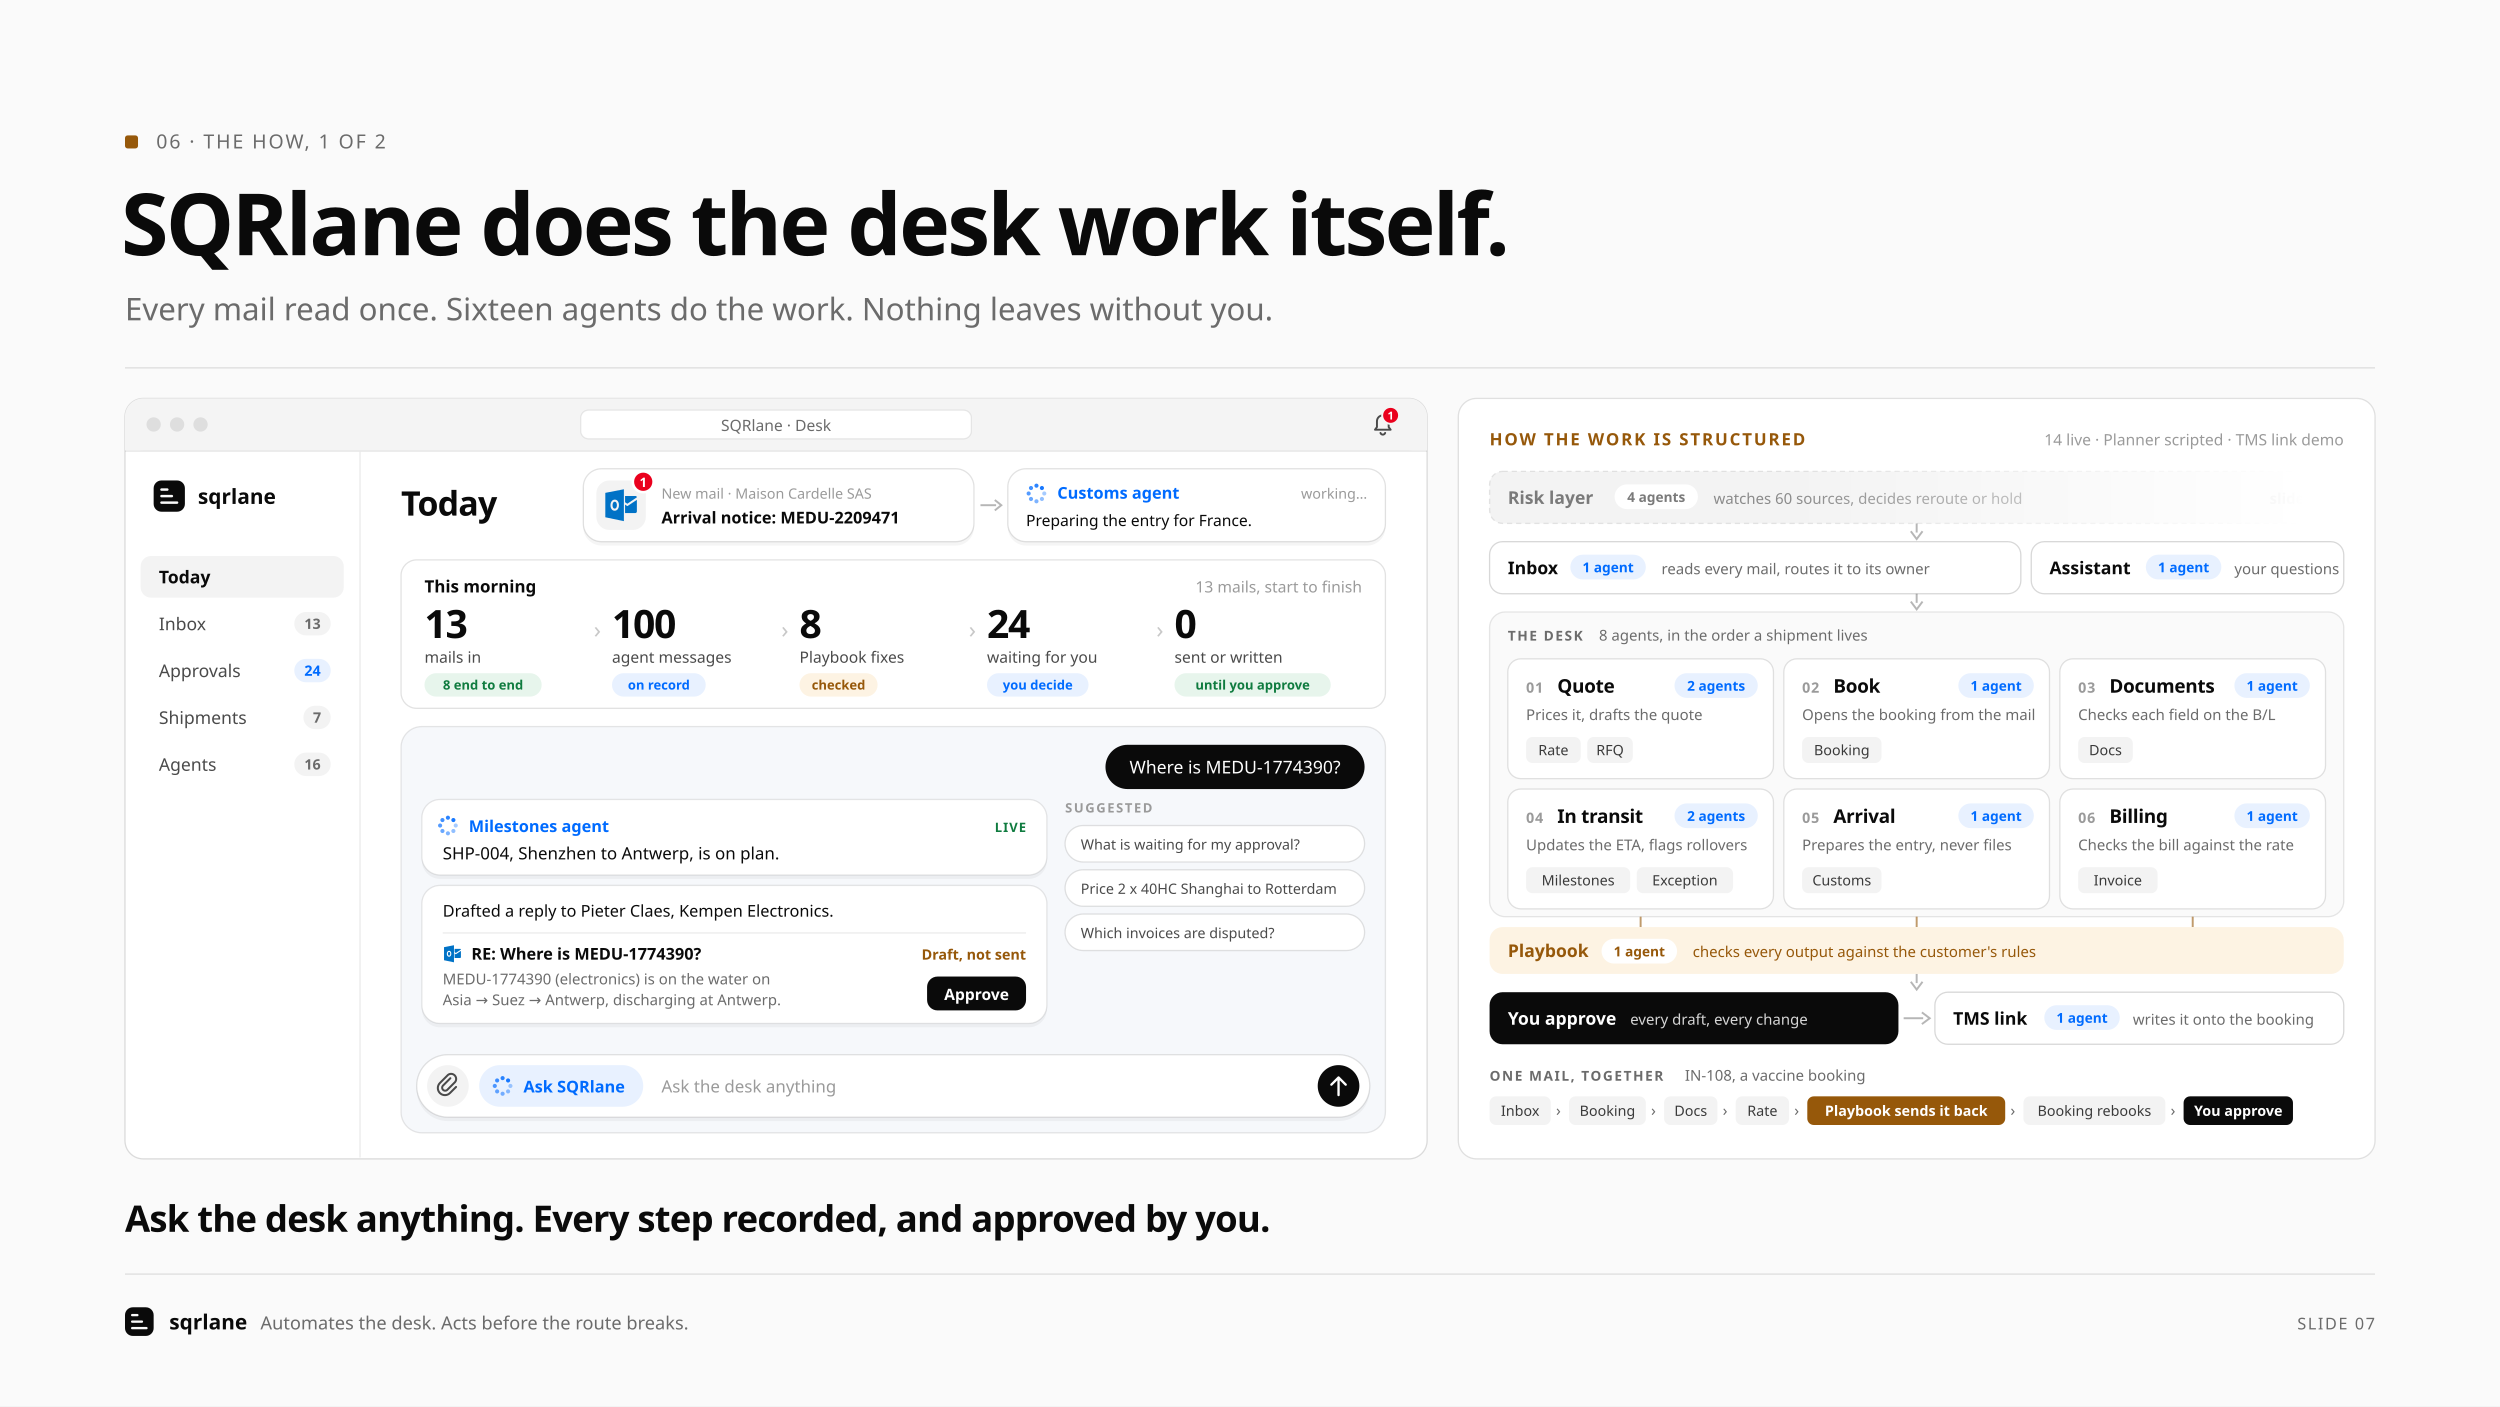
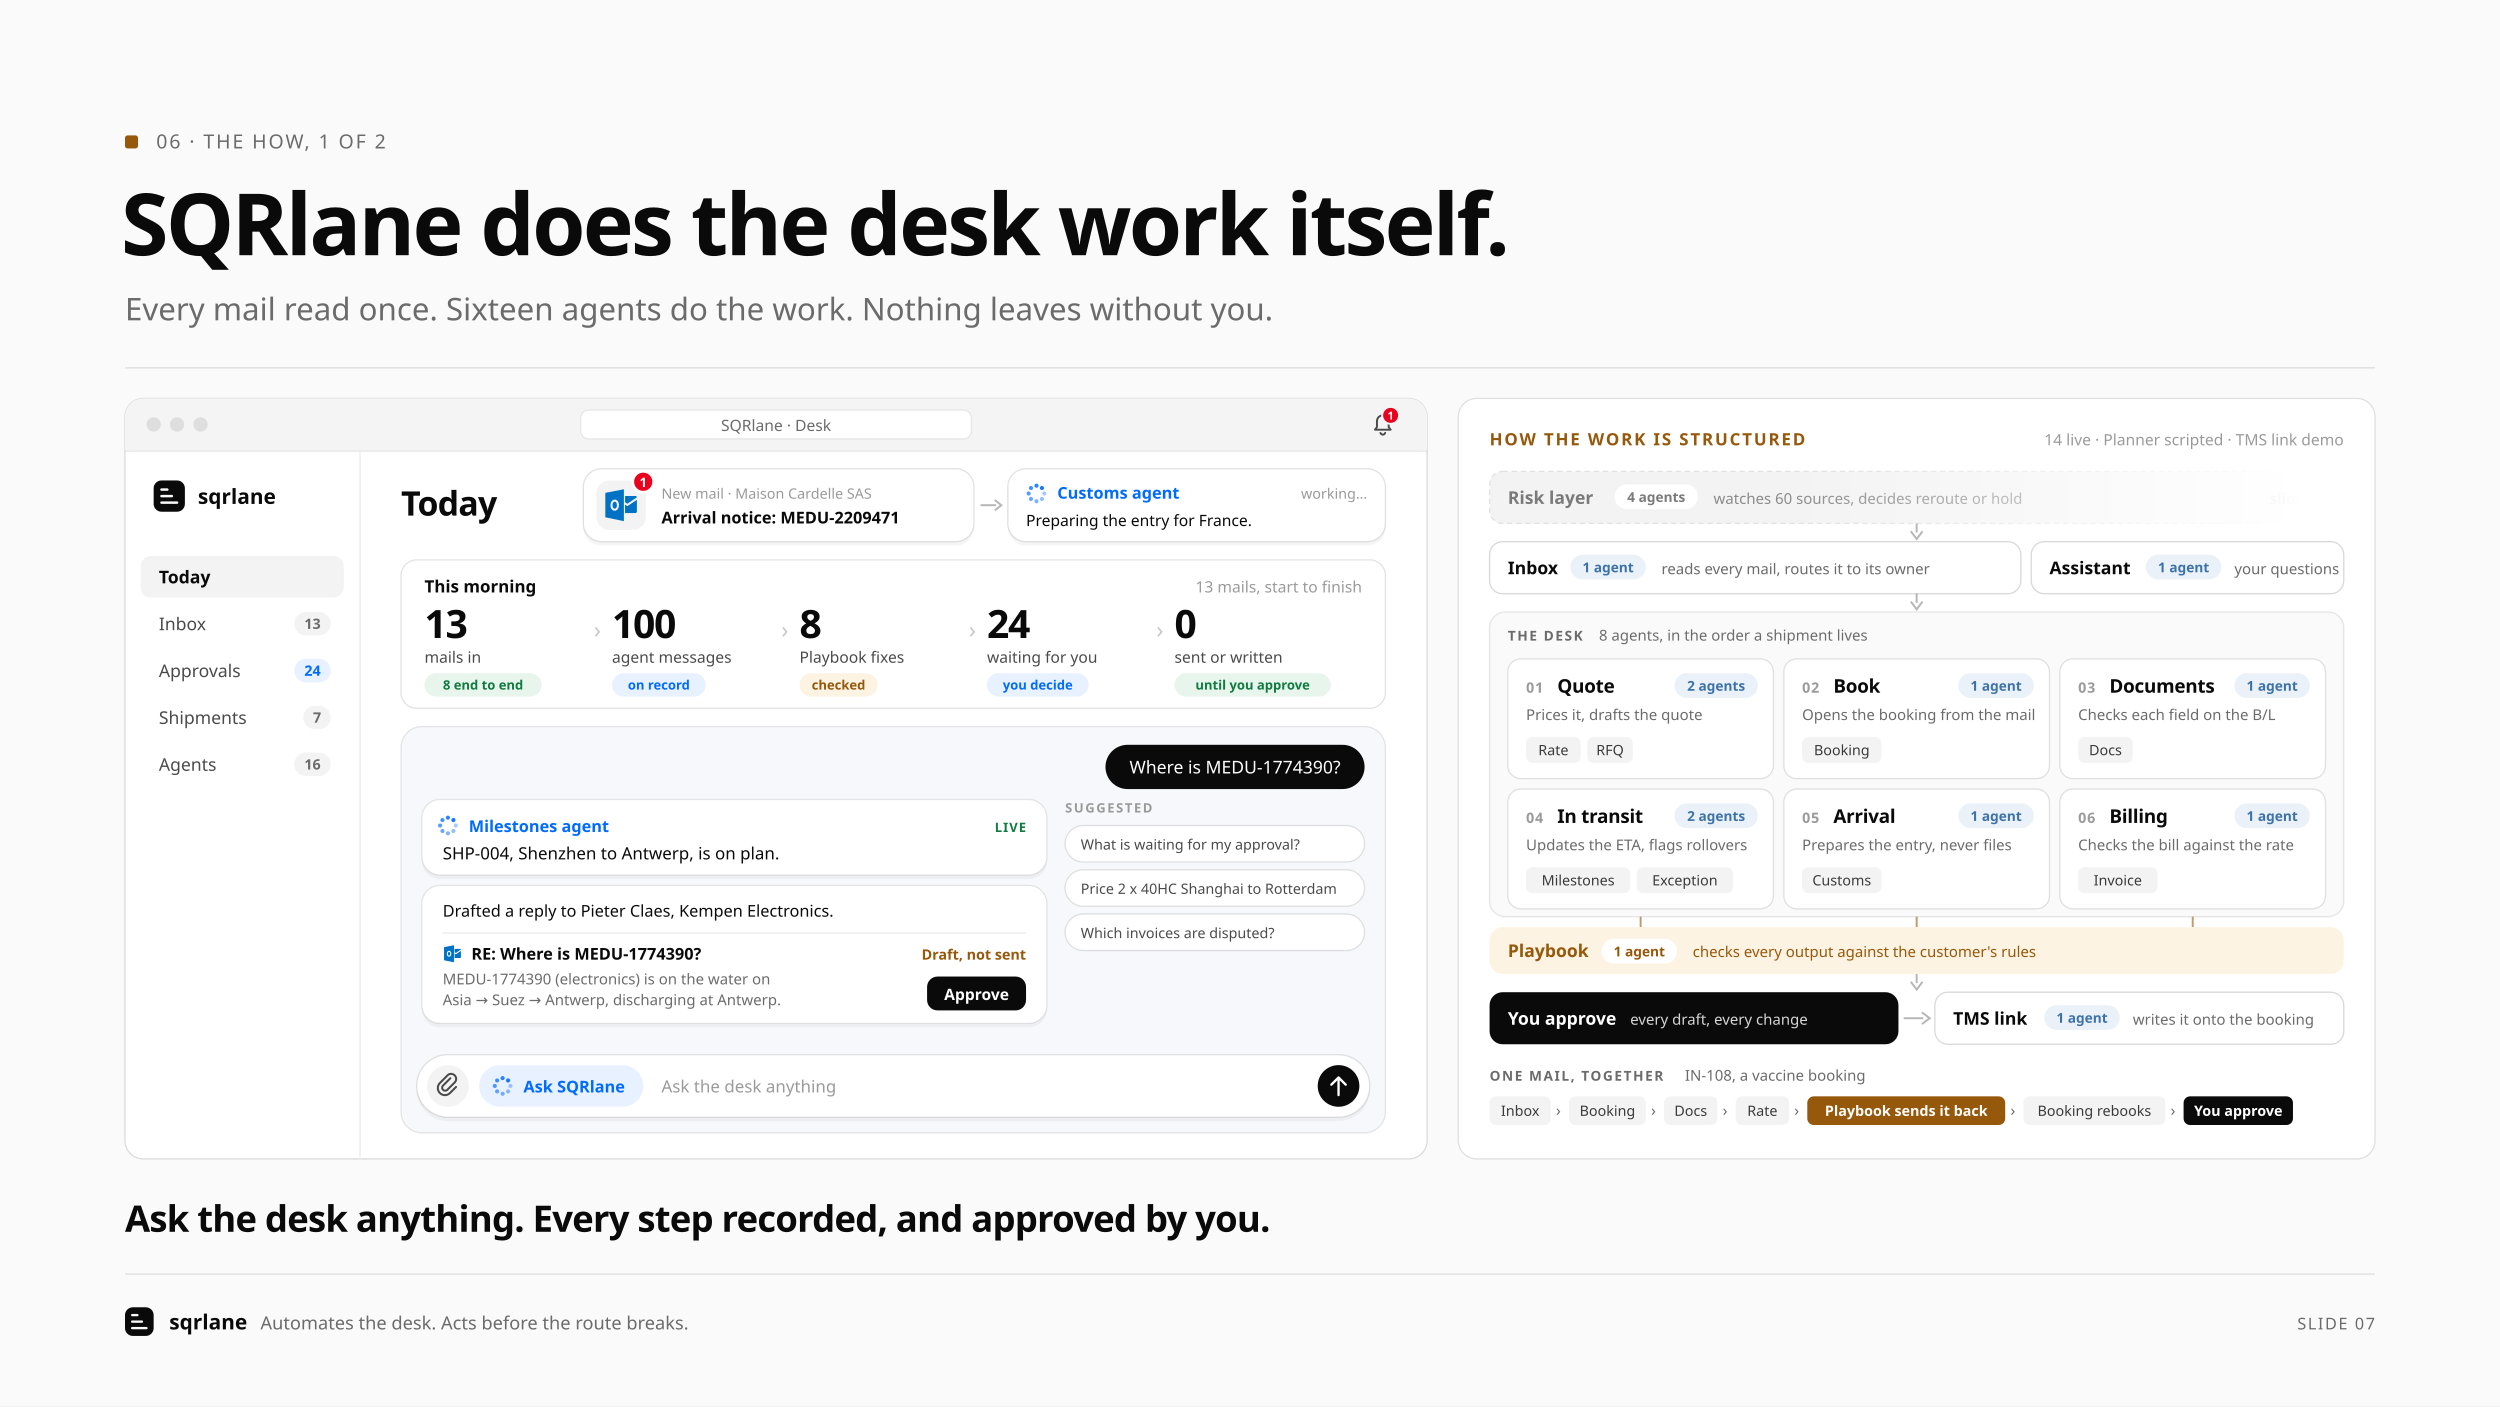
<svg xmlns="http://www.w3.org/2000/svg" width="1920" height="1080" viewBox="0 0 1920 1080">
  <rect id="background" x="0" y="0" width="1920" height="1080" fill="#FAFAFA" />
  <g id="header">
    <rect x="96" y="104" width="10" height="10" rx="2" fill="#96580A" />
    <text x="120" y="114" font-family="Geist" font-size="15" font-weight="500" fill="#6B6B6B" letter-spacing="1.44">06 · THE HOW, 1 OF 2</text>
    <text x="93" y="196" font-family="Geist" font-size="66" font-weight="600" fill="#0A0A0A" letter-spacing="-2">SQRlane does the desk work itself.</text>
    <text x="96" y="246" font-family="Geist" font-size="24" font-weight="400" fill="#6B6B6B">Every mail read once. Sixteen agents do the work. Nothing leaves without you.</text>
    <rect x="96" y="282" width="1728" height="1" fill="#0A0A0A" fill-opacity="0.12" />
  </g>
  <g id="dashboard">
    <rect x="96" y="306" width="1000" height="584" rx="14" fill="#FFFFFF" stroke="#0A0A0A" stroke-opacity="0.14" />
    <g id="window-bar">
      <rect x="96" y="306" width="1000" height="40" rx="14" fill="#F4F4F4" />
      <rect x="96" y="332" width="1000" height="14" fill="#F4F4F4" />
      <rect x="96" y="346" width="1000" height="1" fill="#0A0A0A" fill-opacity="0.09" />
      <circle cx="118" cy="326" r="5.5" fill="#DEDEDE" />
      <circle cx="136" cy="326" r="5.5" fill="#DEDEDE" />
      <circle cx="154" cy="326" r="5.5" fill="#DEDEDE" />
      <rect x="446.0" y="315" width="300" height="22" rx="6" fill="#FFFFFF" stroke="#0A0A0A" stroke-opacity="0.08" />
      <text x="596.0" y="331" font-family="Geist" font-size="12" font-weight="500" fill="#6B6B6B" text-anchor="middle">SQRlane · Desk</text>
    </g>
    <g id="sidebar">
      <rect x="276" y="347" width="1" height="542" fill="#0A0A0A" fill-opacity="0.08" />
      <rect x="118" y="369" width="24" height="24" rx="6" fill="#0A0A0A" />
      <path d="M124 386h12 M124 381h8 M124 376h4.5" stroke="#FAFAFA" stroke-width="1.9" stroke-linecap="round" fill="none" />
      <text x="152" y="387" font-family="Geist" font-size="16" font-weight="600" fill="#0A0A0A">sqrlane</text>
      <rect x="108" y="427" width="156" height="32" rx="8" fill="#F3F3F3" />
      <text x="122" y="448" font-family="Geist" font-size="13.5" font-weight="600" fill="#0A0A0A">Today</text>
      <text x="122" y="484" font-family="Geist" font-size="13.5" font-weight="500" fill="#4A4A4A">Inbox</text>
      <rect x="226" y="470" width="28" height="18" rx="9" fill="#F3F3F3" />
      <text x="240.0" y="483" font-family="Geist" font-size="11" font-weight="600" fill="#6B6B6B" text-anchor="middle">13</text>
      <text x="122" y="520" font-family="Geist" font-size="13.5" font-weight="500" fill="#4A4A4A">Approvals</text>
      <rect x="226" y="506" width="28" height="18" rx="9" fill="#E8F1FF" />
      <text x="240.0" y="519" font-family="Geist" font-size="11" font-weight="600" fill="#006BFF" text-anchor="middle">24</text>
      <text x="122" y="556" font-family="Geist" font-size="13.5" font-weight="500" fill="#4A4A4A">Shipments</text>
      <rect x="233" y="542" width="21" height="18" rx="9" fill="#F3F3F3" />
      <text x="243.5" y="555" font-family="Geist" font-size="11" font-weight="600" fill="#6B6B6B" text-anchor="middle">7</text>
      <text x="122" y="592" font-family="Geist" font-size="13.5" font-weight="500" fill="#4A4A4A">Agents</text>
      <rect x="226" y="578" width="28" height="18" rx="9" fill="#F3F3F3" />
      <text x="240.0" y="591" font-family="Geist" font-size="11" font-weight="600" fill="#6B6B6B" text-anchor="middle">16</text>
    </g>
    <g id="notifications">
      <path d="M1056 330 h12 l-1.5 -2 v-4.5 a4.5 4.5 0 0 0 -9 0 v4.5 z M1060.2 332.5 a1.9 1.9 0 0 0 3.6 0" stroke="#4A4A4A" stroke-width="1.5" fill="none" stroke-linejoin="round" stroke-linecap="round" />
      <circle cx="1068" cy="319" r="6.5" fill="#EA001D" stroke="#F4F4F4" stroke-width="1.5" />
      <text x="1068" y="322.2" font-family="Geist" font-size="8.5" font-weight="700" fill="#FFFFFF" text-anchor="middle">1</text>
    </g>
    <g id="page-header">
      <text x="308" y="396" font-family="Geist" font-size="26" font-weight="600" fill="#0A0A0A" letter-spacing="-0.6">Today</text>
    </g>
    <g id="popup-mail">
      <rect x="448" y="363" width="300" height="56" rx="14" fill="#0A0A0A" fill-opacity="0.04" />
      <rect x="448" y="360" width="300" height="56" rx="14" fill="#FFFFFF" stroke="#0A0A0A" stroke-opacity="0.12" />
      <rect x="458" y="369" width="38" height="38" rx="10" fill="#F3F3F3" />
      <g id="mark-outlook" transform="translate(463.0 374.0) scale(0.875)">
        <path fill="#0072c6" d="M19.484 7.937v5.477l1.916 1.205a.5.5 0 0 0 .21 0l8.238-5.554a1.174 1.174 0 0 0-.959-1.128Z" />
        <path fill="#0072c6" d="m19.484 15.457l1.747 1.2a.52.52 0 0 0 .543 0c-.3.181 8.073-5.378 8.073-5.378v10.066a1.408 1.408 0 0 1-1.49 1.555h-8.874zm-9.044-2.525a1.61 1.61 0 0 0-1.42.838a4.13 4.13 0 0 0-.526 2.218A4.05 4.05 0 0 0 9.02 18.2a1.6 1.6 0 0 0 2.771.022a4 4 0 0 0 .515-2.2a4.37 4.37 0 0 0-.5-2.281a1.54 1.54 0 0 0-1.366-.809" />
        <path fill="#0072c6" d="M2.153 5.155v21.427L18.453 30V2Zm10.908 14.336a3.23 3.23 0 0 1-2.7 1.361a3.19 3.19 0 0 1-2.64-1.318A5.46 5.46 0 0 1 6.706 16.1a5.87 5.87 0 0 1 1.036-3.616a3.27 3.27 0 0 1 2.744-1.384a3.12 3.12 0 0 1 2.61 1.321a5.64 5.64 0 0 1 1 3.484a5.76 5.76 0 0 1-1.035 3.586" />
      </g>
      <circle cx="494" cy="370" r="8" fill="#EA001D" stroke="#FFFFFF" stroke-width="2" />
      <text x="494" y="374" font-family="Geist" font-size="10" font-weight="700" fill="#FFFFFF" text-anchor="middle">1</text>
      <text x="508" y="383" font-family="Geist" font-size="11" font-weight="500" fill="#9A9A9A">New mail · Maison Cardelle SAS</text>
      <text x="508" y="402" font-family="Geist" font-size="12.5" font-weight="600" fill="#0A0A0A">Arrival notice: MEDU-2209471</text>
    </g>
    <path d="M753 388.0 L765 388.0" stroke="#0A0A0A" stroke-opacity="0.3" stroke-width="1.5" fill="none" />
    <path d="M764 384.0 L769 388.0 L764 392.0" stroke="#0A0A0A" stroke-opacity="0.3" stroke-width="1.5" fill="none" />
    <g id="popup-agent">
      <rect x="774" y="363" width="290" height="56" rx="14" fill="#0A0A0A" fill-opacity="0.04" />
      <rect x="774" y="360" width="290" height="56" rx="14" fill="#FFFFFF" stroke="#0A0A0A" stroke-opacity="0.12" />
      <circle cx="802.0" cy="379.0" r="1.6" fill="#006BFF" fill-opacity="0.35" />
      <circle cx="800.2" cy="383.2" r="1.6" fill="#006BFF" fill-opacity="0.43" />
      <circle cx="796.0" cy="385.0" r="1.6" fill="#006BFF" fill-opacity="0.51" />
      <circle cx="791.8" cy="383.2" r="1.6" fill="#006BFF" fill-opacity="0.59" />
      <circle cx="790.0" cy="379.0" r="1.6" fill="#006BFF" fill-opacity="0.67" />
      <circle cx="791.8" cy="374.8" r="1.6" fill="#006BFF" fill-opacity="0.75" />
      <circle cx="796.0" cy="373.0" r="1.6" fill="#006BFF" fill-opacity="0.83" />
      <circle cx="800.2" cy="374.8" r="1.6" fill="#006BFF" fill-opacity="0.91" />
      <text x="812" y="383" font-family="Geist" font-size="12.5" font-weight="600" fill="#006BFF">Customs agent</text>
      <text x="1050" y="383" font-family="Geist" font-size="11" font-weight="500" fill="#9A9A9A" text-anchor="end">working…</text>
      <text x="788" y="404" font-family="Geist" font-size="12" font-weight="400" fill="#0A0A0A">Preparing the entry for France.</text>
    </g>
    <g id="the-morning">
      <rect x="308" y="430" width="756" height="114" rx="12" fill="#FFFFFF" stroke="#0A0A0A" stroke-opacity="0.12" />
      <text x="326" y="455" font-family="Geist" font-size="13" font-weight="600" fill="#0A0A0A">This morning</text>
      <text x="1046" y="455" font-family="Geist" font-size="12" font-weight="400" fill="#9A9A9A" text-anchor="end">13 mails, start to finish</text>
      <text x="326.0" y="490" font-family="Geist" font-size="30" font-weight="600" fill="#0A0A0A" letter-spacing="-1">13</text>
      <text x="326.0" y="509" font-family="Geist" font-size="12" font-weight="500" fill="#4A4A4A">mails in</text>
      <rect x="326.0" y="517" width="90" height="18" rx="9.0" fill="#E7F5EC" />
      <text x="371.0" y="529.6" font-family="Geist" font-size="10" font-weight="600" fill="#0F7B3F" text-anchor="middle">8 end to end</text>
      <text x="456.0" y="490" font-family="Geist" font-size="18" font-weight="400" fill="#C8C8C8">›</text>
      <text x="470.0" y="490" font-family="Geist" font-size="30" font-weight="600" fill="#0A0A0A" letter-spacing="-1">100</text>
      <text x="470.0" y="509" font-family="Geist" font-size="12" font-weight="500" fill="#4A4A4A">agent messages</text>
      <rect x="470.0" y="517" width="72" height="18" rx="9.0" fill="#E8F1FF" />
      <text x="506.0" y="529.6" font-family="Geist" font-size="10" font-weight="600" fill="#006BFF" text-anchor="middle">on record</text>
      <text x="600.0" y="490" font-family="Geist" font-size="18" font-weight="400" fill="#C8C8C8">›</text>
      <text x="614.0" y="490" font-family="Geist" font-size="30" font-weight="600" fill="#0A0A0A" letter-spacing="-1">8</text>
      <text x="614.0" y="509" font-family="Geist" font-size="12" font-weight="500" fill="#4A4A4A">Playbook fixes</text>
      <rect x="614.0" y="517" width="60" height="18" rx="9.0" fill="#FDF3E3" />
      <text x="644.0" y="529.6" font-family="Geist" font-size="10" font-weight="600" fill="#96580A" text-anchor="middle">checked</text>
      <text x="744.0" y="490" font-family="Geist" font-size="18" font-weight="400" fill="#C8C8C8">›</text>
      <text x="758.0" y="490" font-family="Geist" font-size="30" font-weight="600" fill="#0A0A0A" letter-spacing="-1">24</text>
      <text x="758.0" y="509" font-family="Geist" font-size="12" font-weight="500" fill="#4A4A4A">waiting for you</text>
      <rect x="758.0" y="517" width="78" height="18" rx="9.0" fill="#E8F1FF" />
      <text x="797.0" y="529.6" font-family="Geist" font-size="10" font-weight="600" fill="#006BFF" text-anchor="middle">you decide</text>
      <text x="888.0" y="490" font-family="Geist" font-size="18" font-weight="400" fill="#C8C8C8">›</text>
      <text x="902.0" y="490" font-family="Geist" font-size="30" font-weight="600" fill="#0A0A0A" letter-spacing="-1">0</text>
      <text x="902.0" y="509" font-family="Geist" font-size="12" font-weight="500" fill="#4A4A4A">sent or written</text>
      <rect x="902.0" y="517" width="120" height="18" rx="9.0" fill="#E7F5EC" />
      <text x="962.0" y="529.6" font-family="Geist" font-size="10" font-weight="600" fill="#0F7B3F" text-anchor="middle">until you approve</text>
    </g>
    <g id="chat-window">
      <rect x="308" y="558" width="756" height="312" rx="16" fill="#F6F8FB" stroke="#0A0A0A" stroke-opacity="0.10" />
      <rect x="849" y="572" width="199" height="34" rx="17" fill="#0A0A0A" />
      <text x="948.5" y="594" font-family="Geist" font-size="13.5" font-weight="500" fill="#FFFFFF" text-anchor="middle">Where is MEDU-1774390?</text>
      <rect x="324" y="617" width="480" height="58" rx="14" fill="#0A0A0A" fill-opacity="0.04" />
      <rect x="324" y="614" width="480" height="58" rx="14" fill="#FFFFFF" stroke="#0A0A0A" stroke-opacity="0.1" />
      <circle cx="350.0" cy="634.0" r="1.6" fill="#006BFF" fill-opacity="0.35" />
      <circle cx="348.2" cy="638.2" r="1.6" fill="#006BFF" fill-opacity="0.43" />
      <circle cx="344.0" cy="640.0" r="1.6" fill="#006BFF" fill-opacity="0.51" />
      <circle cx="339.8" cy="638.2" r="1.6" fill="#006BFF" fill-opacity="0.59" />
      <circle cx="338.0" cy="634.0" r="1.6" fill="#006BFF" fill-opacity="0.67" />
      <circle cx="339.8" cy="629.8" r="1.6" fill="#006BFF" fill-opacity="0.75" />
      <circle cx="344.0" cy="628.0" r="1.6" fill="#006BFF" fill-opacity="0.83" />
      <circle cx="348.2" cy="629.8" r="1.6" fill="#006BFF" fill-opacity="0.91" />
      <text x="360" y="639" font-family="Geist" font-size="12.5" font-weight="600" fill="#006BFF">Milestones agent</text>
      <text x="788" y="639" font-family="Geist" font-size="10" font-weight="700" fill="#0F7B3F" text-anchor="end" letter-spacing="0.8">LIVE</text>
      <text x="340" y="660" font-family="Geist" font-size="13" font-weight="400" fill="#0A0A0A">SHP-004, Shenzhen to Antwerp, is on plan.</text>
      <rect x="324" y="683" width="480" height="106" rx="14" fill="#0A0A0A" fill-opacity="0.04" />
      <rect x="324" y="680" width="480" height="106" rx="14" fill="#FFFFFF" stroke="#0A0A0A" stroke-opacity="0.1" />
      <text x="340" y="704" font-family="Geist" font-size="12.5" font-weight="500" fill="#0A0A0A">Drafted a reply to Pieter Claes, Kempen Electronics.</text>
      <rect x="340" y="716" width="448" height="1" fill="#0A0A0A" fill-opacity="0.08" />
      <g id="mark-outlook" transform="translate(340.0 725.0) scale(0.4688)">
        <path fill="#0072c6" d="M19.484 7.937v5.477l1.916 1.205a.5.5 0 0 0 .21 0l8.238-5.554a1.174 1.174 0 0 0-.959-1.128Z" />
        <path fill="#0072c6" d="m19.484 15.457l1.747 1.2a.52.52 0 0 0 .543 0c-.3.181 8.073-5.378 8.073-5.378v10.066a1.408 1.408 0 0 1-1.49 1.555h-8.874zm-9.044-2.525a1.61 1.61 0 0 0-1.42.838a4.13 4.13 0 0 0-.526 2.218A4.05 4.05 0 0 0 9.02 18.2a1.6 1.6 0 0 0 2.771.022a4 4 0 0 0 .515-2.2a4.37 4.37 0 0 0-.5-2.281a1.54 1.54 0 0 0-1.366-.809" />
        <path fill="#0072c6" d="M2.153 5.155v21.427L18.453 30V2Zm10.908 14.336a3.23 3.23 0 0 1-2.7 1.361a3.19 3.19 0 0 1-2.64-1.318A5.46 5.46 0 0 1 6.706 16.1a5.87 5.87 0 0 1 1.036-3.616a3.27 3.27 0 0 1 2.744-1.384a3.12 3.12 0 0 1 2.61 1.321a5.64 5.64 0 0 1 1 3.484a5.76 5.76 0 0 1-1.035 3.586" />
      </g>
      <text x="362" y="737" font-family="Geist" font-size="12.5" font-weight="600" fill="#0A0A0A">RE: Where is MEDU-1774390?</text>
      <text x="340" y="756" font-family="Geist" font-size="11.5" font-weight="400" fill="#6B6B6B">MEDU-1774390 (electronics) is on the water on</text>
      <text x="340" y="772" font-family="Geist" font-size="11.5" font-weight="400" fill="#6B6B6B">Asia → Suez → Antwerp, discharging at Antwerp.</text>
      <text x="788" y="737" font-family="Geist" font-size="11" font-weight="600" fill="#96580A" text-anchor="end">Draft, not sent</text>
      <rect x="712" y="750" width="76" height="26" rx="8" fill="#0A0A0A" />
      <text x="750" y="768" font-family="Geist" font-size="12" font-weight="600" fill="#FFFFFF" text-anchor="middle">Approve</text>
      <text x="818" y="624" font-family="Geist" font-size="10" font-weight="700" fill="#9A9A9A" letter-spacing="1.2">SUGGESTED</text>
      <rect x="818" y="634" width="230" height="28" rx="14" fill="#FFFFFF" stroke="#0A0A0A" stroke-opacity="0.12" />
      <text x="830" y="652.5" font-family="Geist" font-size="11" font-weight="500" fill="#4A4A4A">What is waiting for my approval?</text>
      <rect x="818" y="668" width="230" height="28" rx="14" fill="#FFFFFF" stroke="#0A0A0A" stroke-opacity="0.12" />
      <text x="830" y="686.5" font-family="Geist" font-size="11" font-weight="500" fill="#4A4A4A">Price 2 x 40HC Shanghai to Rotterdam</text>
      <rect x="818" y="702" width="230" height="28" rx="14" fill="#FFFFFF" stroke="#0A0A0A" stroke-opacity="0.12" />
      <text x="830" y="720.5" font-family="Geist" font-size="11" font-weight="500" fill="#4A4A4A">Which invoices are disputed?</text>
      <rect x="320" y="813" width="732" height="48" rx="24" fill="#0A0A0A" fill-opacity="0.04" />
      <rect x="320" y="810" width="732" height="48" rx="24" fill="#FFFFFF" stroke="#0A0A0A" stroke-opacity="0.12" />
      <rect x="328" y="818" width="32" height="32" rx="16" fill="#F3F3F3" />
      <path d="M349 829 l-7.5 7.5 a3 3 0 0 0 4.2 4.2 l8 -8 a5 5 0 0 0 -7 -7 l-8 8 a7 7 0 0 0 9.9 9.9 l6 -6" transform="translate(-2 -2) scale(0.78) translate(97.0 235.2)" stroke="#4A4A4A" stroke-width="2" fill="none" stroke-linecap="round" />
      <rect x="368" y="818" width="126" height="32" rx="16" fill="#E8F1FF" />
      <circle cx="392.0" cy="834.0" r="1.6" fill="#006BFF" fill-opacity="0.35" />
      <circle cx="390.2" cy="838.2" r="1.6" fill="#006BFF" fill-opacity="0.43" />
      <circle cx="386.0" cy="840.0" r="1.6" fill="#006BFF" fill-opacity="0.51" />
      <circle cx="381.8" cy="838.2" r="1.6" fill="#006BFF" fill-opacity="0.59" />
      <circle cx="380.0" cy="834.0" r="1.6" fill="#006BFF" fill-opacity="0.67" />
      <circle cx="381.8" cy="829.8" r="1.6" fill="#006BFF" fill-opacity="0.75" />
      <circle cx="386.0" cy="828.0" r="1.6" fill="#006BFF" fill-opacity="0.83" />
      <circle cx="390.2" cy="829.8" r="1.6" fill="#006BFF" fill-opacity="0.91" />
      <text x="402" y="839" font-family="Geist" font-size="12.5" font-weight="600" fill="#006BFF">Ask SQRlane</text>
      <text x="508" y="839" font-family="Geist" font-size="13" font-weight="400" fill="#9A9A9A">Ask the desk anything</text>
      <circle cx="1028" cy="834" r="16" fill="#0A0A0A" />
      <path d="M1028 841 v-13 M1022.5 833 l5.5 -5.5 l5.5 5.5" stroke="#FFFFFF" stroke-width="1.8" fill="none" stroke-linecap="round" stroke-linejoin="round" />
    </g>
  </g>
  <g id="how-the-work-is-structured">
    <rect x="1120" y="306" width="704" height="584" rx="14" fill="#FFFFFF" stroke="#0A0A0A" stroke-opacity="0.12" />
    <text x="1144" y="342" font-family="Geist" font-size="13" font-weight="600" fill="#96580A" letter-spacing="1.4">HOW THE WORK IS STRUCTURED</text>
    <text x="1800" y="342" font-family="Geist" font-size="12" font-weight="500" fill="#9A9A9A" text-anchor="end">14 live · Planner scripted · TMS link demo</text>
    <g id="risk-layer">
      <rect x="1144" y="362" width="656" height="40" rx="10" fill="#F3F3F3" stroke="#0A0A0A" stroke-opacity="0.10" stroke-dasharray="4 3" />
      <text x="1158" y="387" font-family="Geist" font-size="13.5" font-weight="600" fill="#7A7A7A">Risk layer</text>
      <rect x="1240" y="372" width="64" height="19" rx="9.5" fill="#FFFFFF" />
      <text x="1272.0" y="385.5" font-family="Geist" font-size="10.5" font-weight="600" fill="#7A7A7A" text-anchor="middle">4 agents</text>
      <text x="1316" y="387" font-family="Geist" font-size="11.5" font-weight="400" fill="#8A8A8A">watches 60 sources, decides reroute or hold</text>
      <text x="1786" y="387" font-family="Geist" font-size="11.5" font-weight="600" fill="#8A8A8A" text-anchor="end">slide 08</text>
      <defs>
        <linearGradient id="risk-fade" x1="0" y1="0" x2="1" y2="0">
          <stop offset="0.35" stop-color="#FFFFFF" stop-opacity="0" />
          <stop offset="0.95" stop-color="#FFFFFF" stop-opacity="1" />
        </linearGradient>
      </defs>
      <rect x="1142" y="360" width="660" height="44" fill="url(#risk-fade)" />
    </g>
    <path d="M1472.0 402 L1472.0 409" stroke="#0A0A0A" stroke-opacity="0.3" stroke-width="1.5" fill="none" />
    <path d="M1467.5 408 L1472.0 414 L1476.5 408" stroke="#0A0A0A" stroke-opacity="0.3" stroke-width="1.5" fill="none" />
    <g id="front-doors">
      <rect x="1144" y="416" width="408" height="40" rx="10" fill="#FFFFFF" stroke="#0A0A0A" stroke-opacity="0.16" />
      <text x="1158" y="441" font-family="Geist" font-size="13.5" font-weight="600" fill="#0A0A0A">Inbox</text>
-       <rect x="1206" y="426" width="58" height="19" rx="9.5" fill="#E8F1FF" />
-       <text x="1235.0" y="439.5" font-family="Geist" font-size="10.5" font-weight="600" fill="#006BFF" text-anchor="middle">1 agent</text>
+       <rect x="1206" y="426" width="58" height="19" rx="9.5" fill="#EAF1F8" />
+       <text x="1235.0" y="439.5" font-family="Geist" font-size="10.5" font-weight="600" fill="#3D72A8" text-anchor="middle">1 agent</text>
      <text x="1276" y="441" font-family="Geist" font-size="11.5" font-weight="400" fill="#6B6B6B">reads every mail, routes it to its owner</text>
      <rect x="1560" y="416" width="240" height="40" rx="10" fill="#FFFFFF" stroke="#0A0A0A" stroke-opacity="0.16" />
      <text x="1574" y="441" font-family="Geist" font-size="13.5" font-weight="600" fill="#0A0A0A">Assistant</text>
-       <rect x="1648" y="426" width="58" height="19" rx="9.5" fill="#E8F1FF" />
-       <text x="1677.0" y="439.5" font-family="Geist" font-size="10.5" font-weight="600" fill="#006BFF" text-anchor="middle">1 agent</text>
+       <rect x="1648" y="426" width="58" height="19" rx="9.5" fill="#EAF1F8" />
+       <text x="1677.0" y="439.5" font-family="Geist" font-size="10.5" font-weight="600" fill="#3D72A8" text-anchor="middle">1 agent</text>
      <text x="1716" y="441" font-family="Geist" font-size="11.5" font-weight="400" fill="#6B6B6B">your questions</text>
    </g>
    <path d="M1472.0 456 L1472.0 463" stroke="#0A0A0A" stroke-opacity="0.3" stroke-width="1.5" fill="none" />
    <path d="M1467.5 462 L1472.0 468 L1476.5 462" stroke="#0A0A0A" stroke-opacity="0.3" stroke-width="1.5" fill="none" />
    <g id="the-desk">
      <rect x="1144" y="470" width="656" height="234" rx="12" fill="#FAFAFA" stroke="#0A0A0A" stroke-opacity="0.10" />
      <text x="1158" y="492" font-family="Geist" font-size="10.5" font-weight="700" fill="#6B6B6B" letter-spacing="1.2">THE DESK</text>
      <text x="1228" y="492" font-family="Geist" font-size="11.5" font-weight="400" fill="#6B6B6B">8 agents, in the order a shipment lives</text>
      <g id="stage-quote">
        <rect x="1158.0" y="506" width="204.0" height="92" rx="10" fill="#FFFFFF" stroke="#0A0A0A" stroke-opacity="0.12" />
        <text x="1172.0" y="532" font-family="Geist" font-size="11" font-weight="700" fill="#9A9A9A" letter-spacing="0.6">01</text>
        <text x="1196.0" y="532" font-family="Geist" font-size="14.5" font-weight="600" fill="#0A0A0A" letter-spacing="-0.2">Quote</text>
-         <rect x="1286.0" y="517" width="64" height="19" rx="9.5" fill="#E8F1FF" />
-         <text x="1318.0" y="530.5" font-family="Geist" font-size="10.5" font-weight="600" fill="#006BFF" text-anchor="middle">2 agents</text>
+         <rect x="1286.0" y="517" width="64" height="19" rx="9.5" fill="#EAF1F8" />
+         <text x="1318.0" y="530.5" font-family="Geist" font-size="10.5" font-weight="600" fill="#3D72A8" text-anchor="middle">2 agents</text>
        <text x="1172.0" y="553" font-family="Geist" font-size="11.5" font-weight="400" fill="#6B6B6B">Prices it, drafts the quote</text>
        <rect x="1172.0" y="566" width="42" height="20" rx="5" fill="#F3F3F3" />
        <text x="1193.0" y="580" font-family="Geist" font-size="11" font-weight="500" fill="#3A3A3A" text-anchor="middle">Rate</text>
        <rect x="1219.0" y="566" width="35" height="20" rx="5" fill="#F3F3F3" />
        <text x="1236.5" y="580" font-family="Geist" font-size="11" font-weight="500" fill="#3A3A3A" text-anchor="middle">RFQ</text>
      </g>
      <g id="stage-book">
        <rect x="1370.0" y="506" width="204.0" height="92" rx="10" fill="#FFFFFF" stroke="#0A0A0A" stroke-opacity="0.12" />
        <text x="1384.0" y="532" font-family="Geist" font-size="11" font-weight="700" fill="#9A9A9A" letter-spacing="0.6">02</text>
        <text x="1408.0" y="532" font-family="Geist" font-size="14.5" font-weight="600" fill="#0A0A0A" letter-spacing="-0.2">Book</text>
-         <rect x="1504.0" y="517" width="58" height="19" rx="9.5" fill="#E8F1FF" />
-         <text x="1533.0" y="530.5" font-family="Geist" font-size="10.5" font-weight="600" fill="#006BFF" text-anchor="middle">1 agent</text>
+         <rect x="1504.0" y="517" width="58" height="19" rx="9.5" fill="#EAF1F8" />
+         <text x="1533.0" y="530.5" font-family="Geist" font-size="10.5" font-weight="600" fill="#3D72A8" text-anchor="middle">1 agent</text>
        <text x="1384.0" y="553" font-family="Geist" font-size="11.5" font-weight="400" fill="#6B6B6B">Opens the booking from the mail</text>
        <rect x="1384.0" y="566" width="61" height="20" rx="5" fill="#F3F3F3" />
        <text x="1414.5" y="580" font-family="Geist" font-size="11" font-weight="500" fill="#3A3A3A" text-anchor="middle">Booking</text>
      </g>
      <g id="stage-documents">
        <rect x="1582.0" y="506" width="204.0" height="92" rx="10" fill="#FFFFFF" stroke="#0A0A0A" stroke-opacity="0.12" />
        <text x="1596.0" y="532" font-family="Geist" font-size="11" font-weight="700" fill="#9A9A9A" letter-spacing="0.6">03</text>
        <text x="1620.0" y="532" font-family="Geist" font-size="14.5" font-weight="600" fill="#0A0A0A" letter-spacing="-0.2">Documents</text>
-         <rect x="1716.0" y="517" width="58" height="19" rx="9.5" fill="#E8F1FF" />
-         <text x="1745.0" y="530.5" font-family="Geist" font-size="10.5" font-weight="600" fill="#006BFF" text-anchor="middle">1 agent</text>
+         <rect x="1716.0" y="517" width="58" height="19" rx="9.5" fill="#EAF1F8" />
+         <text x="1745.0" y="530.5" font-family="Geist" font-size="10.5" font-weight="600" fill="#3D72A8" text-anchor="middle">1 agent</text>
        <text x="1596.0" y="553" font-family="Geist" font-size="11.5" font-weight="400" fill="#6B6B6B">Checks each field on the B/L</text>
        <rect x="1596.0" y="566" width="42" height="20" rx="5" fill="#F3F3F3" />
        <text x="1617.0" y="580" font-family="Geist" font-size="11" font-weight="500" fill="#3A3A3A" text-anchor="middle">Docs</text>
      </g>
      <g id="stage-in-transit">
        <rect x="1158.0" y="606" width="204.0" height="92" rx="10" fill="#FFFFFF" stroke="#0A0A0A" stroke-opacity="0.12" />
        <text x="1172.0" y="632" font-family="Geist" font-size="11" font-weight="700" fill="#9A9A9A" letter-spacing="0.6">04</text>
        <text x="1196.0" y="632" font-family="Geist" font-size="14.5" font-weight="600" fill="#0A0A0A" letter-spacing="-0.2">In transit</text>
-         <rect x="1286.0" y="617" width="64" height="19" rx="9.5" fill="#E8F1FF" />
-         <text x="1318.0" y="630.5" font-family="Geist" font-size="10.5" font-weight="600" fill="#006BFF" text-anchor="middle">2 agents</text>
+         <rect x="1286.0" y="617" width="64" height="19" rx="9.5" fill="#EAF1F8" />
+         <text x="1318.0" y="630.5" font-family="Geist" font-size="10.5" font-weight="600" fill="#3D72A8" text-anchor="middle">2 agents</text>
        <text x="1172.0" y="653" font-family="Geist" font-size="11.5" font-weight="400" fill="#6B6B6B">Updates the ETA, flags rollovers</text>
        <rect x="1172.0" y="666" width="80" height="20" rx="5" fill="#F3F3F3" />
        <text x="1212.0" y="680" font-family="Geist" font-size="11" font-weight="500" fill="#3A3A3A" text-anchor="middle">Milestones</text>
        <rect x="1257.0" y="666" width="74" height="20" rx="5" fill="#F3F3F3" />
        <text x="1294.0" y="680" font-family="Geist" font-size="11" font-weight="500" fill="#3A3A3A" text-anchor="middle">Exception</text>
      </g>
      <g id="stage-arrival">
        <rect x="1370.0" y="606" width="204.0" height="92" rx="10" fill="#FFFFFF" stroke="#0A0A0A" stroke-opacity="0.12" />
        <text x="1384.0" y="632" font-family="Geist" font-size="11" font-weight="700" fill="#9A9A9A" letter-spacing="0.6">05</text>
        <text x="1408.0" y="632" font-family="Geist" font-size="14.5" font-weight="600" fill="#0A0A0A" letter-spacing="-0.2">Arrival</text>
-         <rect x="1504.0" y="617" width="58" height="19" rx="9.5" fill="#E8F1FF" />
-         <text x="1533.0" y="630.5" font-family="Geist" font-size="10.5" font-weight="600" fill="#006BFF" text-anchor="middle">1 agent</text>
+         <rect x="1504.0" y="617" width="58" height="19" rx="9.5" fill="#EAF1F8" />
+         <text x="1533.0" y="630.5" font-family="Geist" font-size="10.5" font-weight="600" fill="#3D72A8" text-anchor="middle">1 agent</text>
        <text x="1384.0" y="653" font-family="Geist" font-size="11.5" font-weight="400" fill="#6B6B6B">Prepares the entry, never files</text>
        <rect x="1384.0" y="666" width="61" height="20" rx="5" fill="#F3F3F3" />
        <text x="1414.5" y="680" font-family="Geist" font-size="11" font-weight="500" fill="#3A3A3A" text-anchor="middle">Customs</text>
      </g>
      <g id="stage-billing">
        <rect x="1582.0" y="606" width="204.0" height="92" rx="10" fill="#FFFFFF" stroke="#0A0A0A" stroke-opacity="0.12" />
        <text x="1596.0" y="632" font-family="Geist" font-size="11" font-weight="700" fill="#9A9A9A" letter-spacing="0.6">06</text>
        <text x="1620.0" y="632" font-family="Geist" font-size="14.5" font-weight="600" fill="#0A0A0A" letter-spacing="-0.2">Billing</text>
-         <rect x="1716.0" y="617" width="58" height="19" rx="9.5" fill="#E8F1FF" />
-         <text x="1745.0" y="630.5" font-family="Geist" font-size="10.5" font-weight="600" fill="#006BFF" text-anchor="middle">1 agent</text>
+         <rect x="1716.0" y="617" width="58" height="19" rx="9.5" fill="#EAF1F8" />
+         <text x="1745.0" y="630.5" font-family="Geist" font-size="10.5" font-weight="600" fill="#3D72A8" text-anchor="middle">1 agent</text>
        <text x="1596.0" y="653" font-family="Geist" font-size="11.5" font-weight="400" fill="#6B6B6B">Checks the bill against the rate</text>
        <rect x="1596.0" y="666" width="61" height="20" rx="5" fill="#F3F3F3" />
        <text x="1626.5" y="680" font-family="Geist" font-size="11" font-weight="500" fill="#3A3A3A" text-anchor="middle">Invoice</text>
      </g>
    </g>
    <path d="M1260.0 704 L1260.0 712" stroke="#96580A" stroke-opacity="0.6" stroke-width="1.5" fill="none" />
    <path d="M1472.0 704 L1472.0 712" stroke="#96580A" stroke-opacity="0.6" stroke-width="1.5" fill="none" />
    <path d="M1684.0 704 L1684.0 712" stroke="#96580A" stroke-opacity="0.6" stroke-width="1.5" fill="none" />
    <g id="playbook">
      <rect x="1144" y="712" width="656" height="36" rx="10" fill="#FDF3E3" />
      <text x="1158" y="735" font-family="Geist" font-size="13.5" font-weight="600" fill="#96580A">Playbook</text>
      <rect x="1230" y="721" width="58" height="19" rx="9.5" fill="#FFFFFF" />
      <text x="1259.0" y="734.5" font-family="Geist" font-size="10.5" font-weight="600" fill="#96580A" text-anchor="middle">1 agent</text>
      <text x="1300" y="735" font-family="Geist" font-size="11.5" font-weight="400" fill="#96580A">checks every output against the customer's rules</text>
    </g>
    <path d="M1472.0 748 L1472.0 755" stroke="#0A0A0A" stroke-opacity="0.3" stroke-width="1.5" fill="none" />
    <path d="M1467.5 754 L1472.0 760 L1476.5 754" stroke="#0A0A0A" stroke-opacity="0.3" stroke-width="1.5" fill="none" />
    <g id="gate-and-record">
      <rect x="1144" y="762" width="314.0" height="40" rx="10" fill="#0A0A0A" />
      <text x="1158" y="787" font-family="Geist" font-size="13.5" font-weight="700" fill="#FFFFFF">You approve</text>
      <text x="1252" y="787" font-family="Geist" font-size="11.5" font-weight="400" fill="#D6D6D6">every draft, every change</text>
      <path d="M1462.0 782 L1477.0 782" stroke="#0A0A0A" stroke-opacity="0.3" stroke-width="1.5" fill="none" />
      <path d="M1476.0 777.5 L1482.0 782 L1476.0 786.5" stroke="#0A0A0A" stroke-opacity="0.3" stroke-width="1.5" fill="none" />
      <rect x="1486.0" y="762" width="314.0" height="40" rx="10" fill="#FFFFFF" stroke="#0A0A0A" stroke-opacity="0.16" />
      <text x="1500.0" y="787" font-family="Geist" font-size="13.5" font-weight="600" fill="#0A0A0A">TMS link</text>
-       <rect x="1570.0" y="772" width="58" height="19" rx="9.5" fill="#E8F1FF" />
-       <text x="1599.0" y="785.5" font-family="Geist" font-size="10.5" font-weight="600" fill="#006BFF" text-anchor="middle">1 agent</text>
+       <rect x="1570.0" y="772" width="58" height="19" rx="9.5" fill="#EAF1F8" />
+       <text x="1599.0" y="785.5" font-family="Geist" font-size="10.5" font-weight="600" fill="#3D72A8" text-anchor="middle">1 agent</text>
      <text x="1638.0" y="787" font-family="Geist" font-size="11.5" font-weight="400" fill="#6B6B6B">writes it onto the booking</text>
    </g>
    <g id="worked-together">
      <text x="1144" y="830" font-family="Geist" font-size="10.5" font-weight="700" fill="#6B6B6B" letter-spacing="1.2">ONE MAIL, TOGETHER</text>
      <text x="1294" y="830" font-family="Geist" font-size="11.5" font-weight="400" fill="#6B6B6B">IN-108, a vaccine booking</text>
      <rect x="1144" y="842" width="47" height="22" rx="5" fill="#F3F3F3" />
      <text x="1167.5" y="857" font-family="Geist" font-size="11" font-weight="500" fill="#3A3A3A" text-anchor="middle">Inbox</text>
      <text x="1195" y="857" font-family="Geist" font-size="12" font-weight="500" fill="#6B6B6B">›</text>
      <rect x="1205" y="842" width="59" height="22" rx="5" fill="#F3F3F3" />
      <text x="1234.5" y="857" font-family="Geist" font-size="11" font-weight="500" fill="#3A3A3A" text-anchor="middle">Booking</text>
      <text x="1268" y="857" font-family="Geist" font-size="12" font-weight="500" fill="#6B6B6B">›</text>
      <rect x="1278" y="842" width="41" height="22" rx="5" fill="#F3F3F3" />
      <text x="1298.5" y="857" font-family="Geist" font-size="11" font-weight="500" fill="#3A3A3A" text-anchor="middle">Docs</text>
      <text x="1323" y="857" font-family="Geist" font-size="12" font-weight="500" fill="#6B6B6B">›</text>
      <rect x="1333" y="842" width="41" height="22" rx="5" fill="#F3F3F3" />
      <text x="1353.5" y="857" font-family="Geist" font-size="11" font-weight="500" fill="#3A3A3A" text-anchor="middle">Rate</text>
      <text x="1378" y="857" font-family="Geist" font-size="12" font-weight="500" fill="#6B6B6B">›</text>
      <rect x="1388" y="842" width="152" height="22" rx="5" fill="#96580A" />
      <text x="1464.0" y="857" font-family="Geist" font-size="11" font-weight="600" fill="#FFFFFF" text-anchor="middle">Playbook sends it back</text>
      <text x="1544" y="857" font-family="Geist" font-size="12" font-weight="500" fill="#6B6B6B">›</text>
      <rect x="1554" y="842" width="109" height="22" rx="5" fill="#F3F3F3" />
      <text x="1608.5" y="857" font-family="Geist" font-size="11" font-weight="500" fill="#3A3A3A" text-anchor="middle">Booking rebooks</text>
      <text x="1667" y="857" font-family="Geist" font-size="12" font-weight="500" fill="#6B6B6B">›</text>
      <rect x="1677" y="842" width="84" height="22" rx="5" fill="#0A0A0A" />
      <text x="1719.0" y="857" font-family="Geist" font-size="11" font-weight="600" fill="#FFFFFF" text-anchor="middle">You approve</text>
    </g>
  </g>
  <text x="96" y="946" font-family="Geist" font-size="28" font-weight="600" fill="#0A0A0A" letter-spacing="-0.6">Ask the desk anything. Every step recorded, and approved by you.</text>
  <g id="footer">
    <rect x="96" y="978" width="1728" height="1" fill="#0A0A0A" fill-opacity="0.12" />
    <rect x="96" y="1004" width="22" height="22" rx="6" fill="#0A0A0A" />
    <path d="M101.5 1020h11 M101.5 1015h7.5 M101.5 1010h4" stroke="#FAFAFA" stroke-width="1.8" stroke-linecap="round" fill="none" />
    <text x="130" y="1021" font-family="Geist" font-size="16" font-weight="600" fill="#0A0A0A">sqrlane</text>
    <text x="200" y="1021" font-family="Geist" font-size="14" font-weight="400" fill="#6B6B6B">Automates the desk. Acts before the route breaks.</text>
    <text x="1824" y="1021" font-family="Geist" font-size="12.5" font-weight="500" fill="#6B6B6B" text-anchor="end" letter-spacing="1.2">SLIDE 07</text>
  </g>
</svg>
